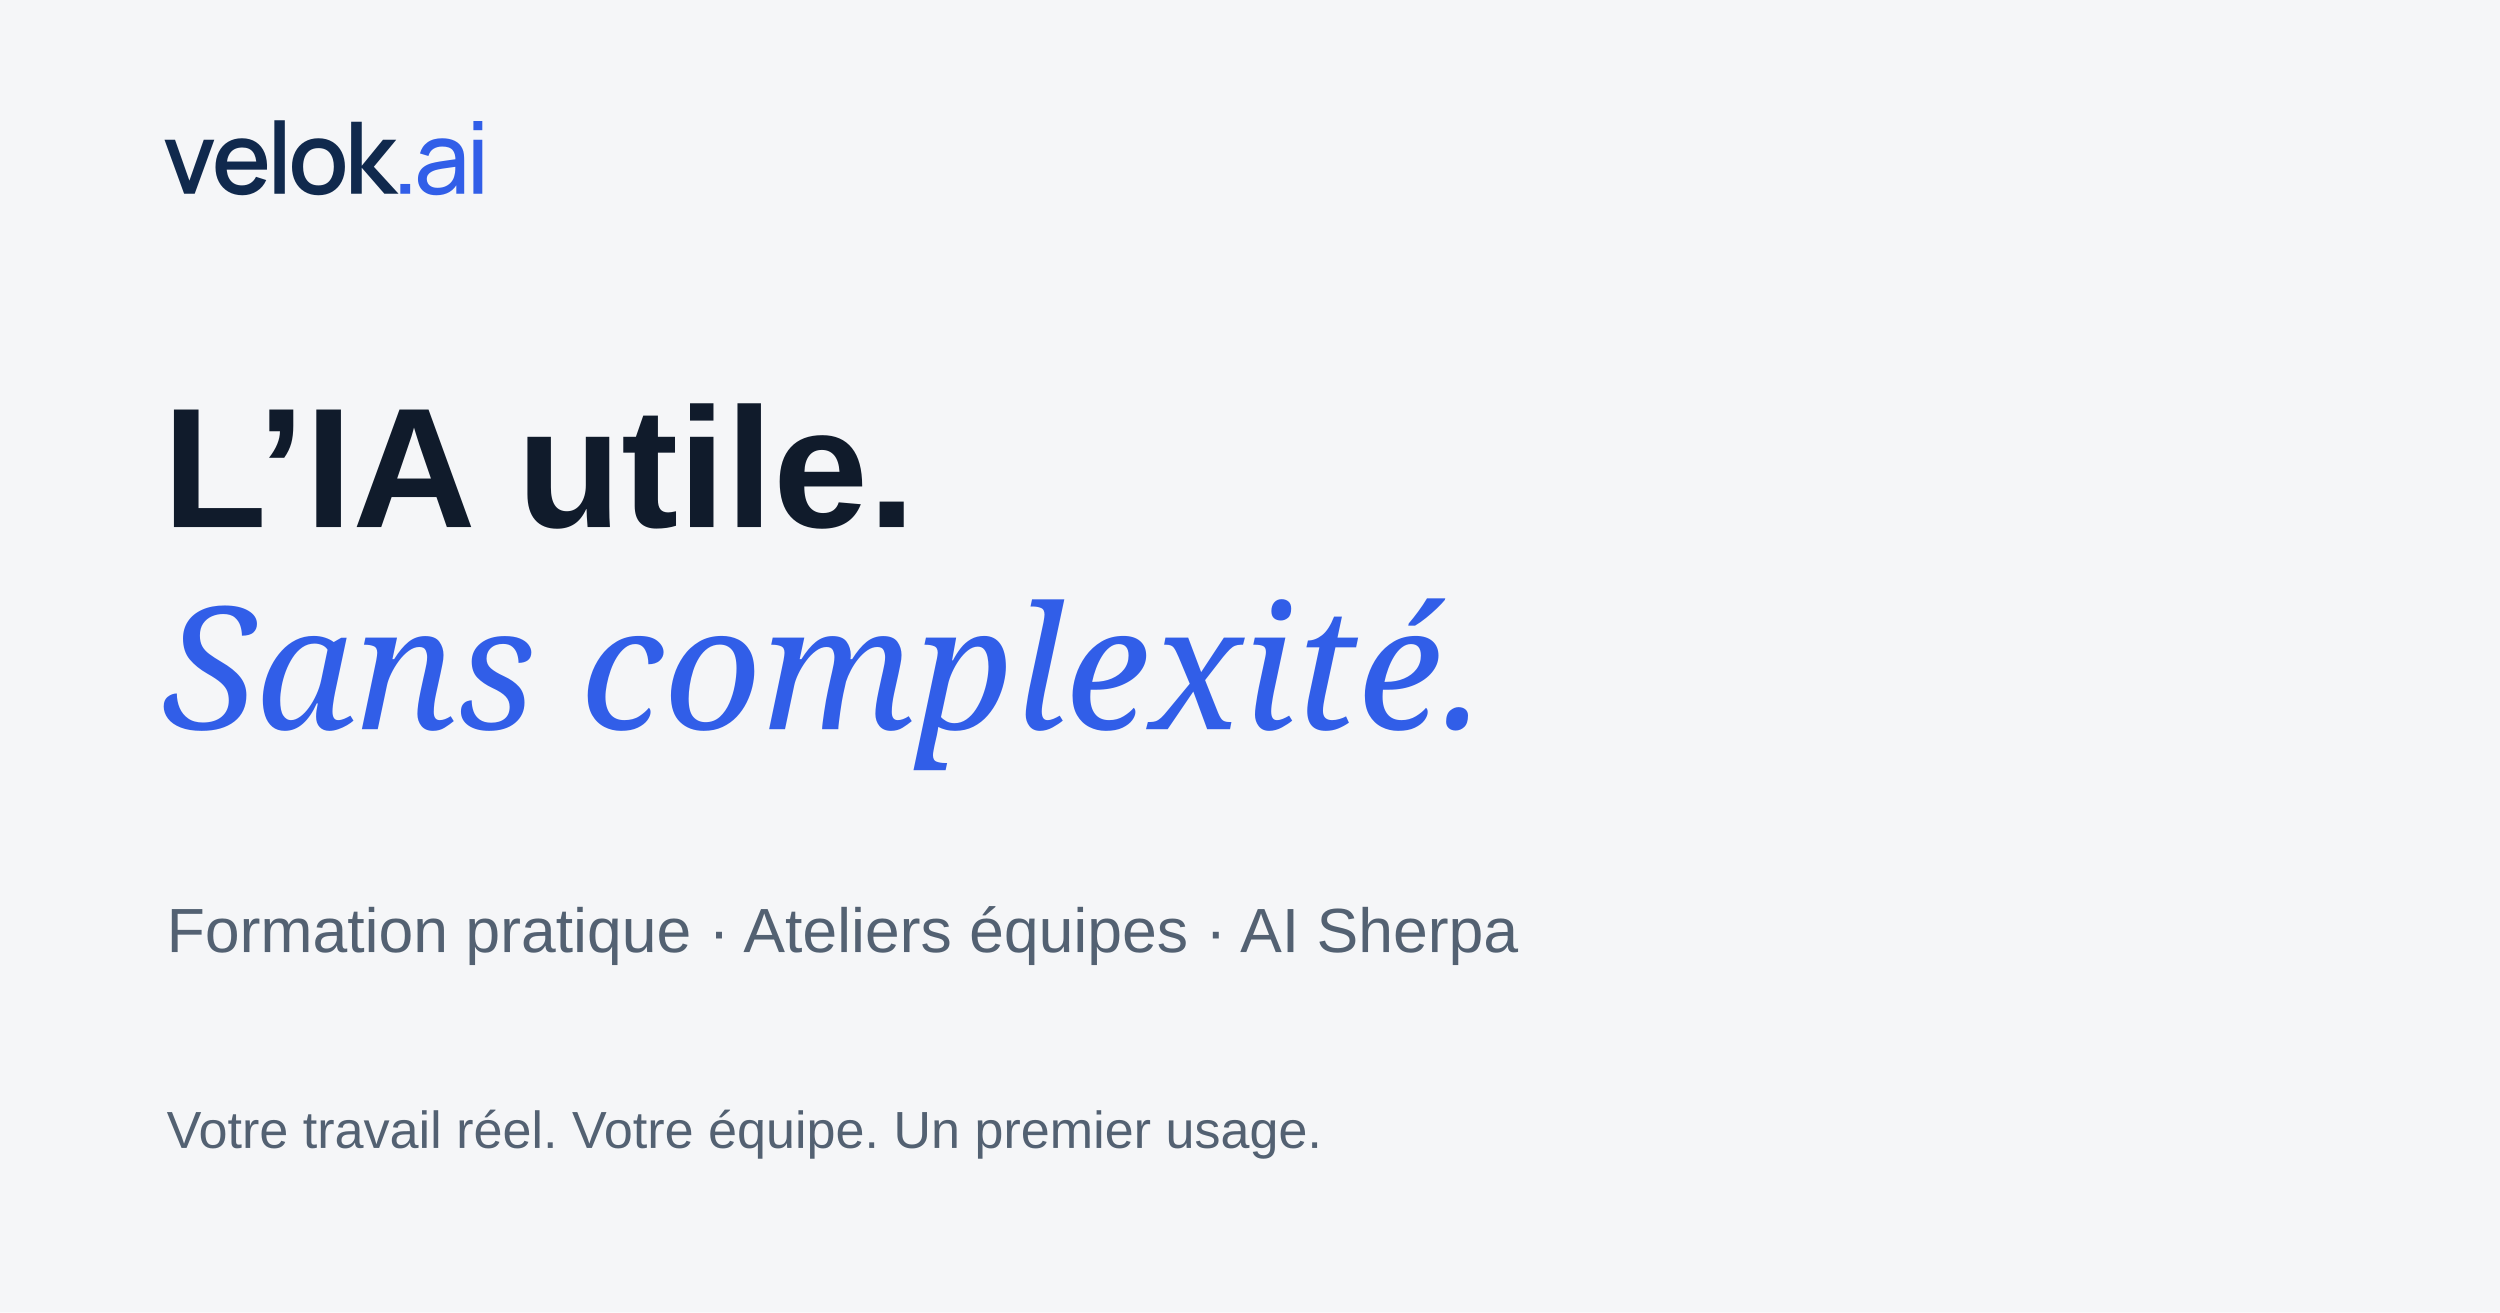
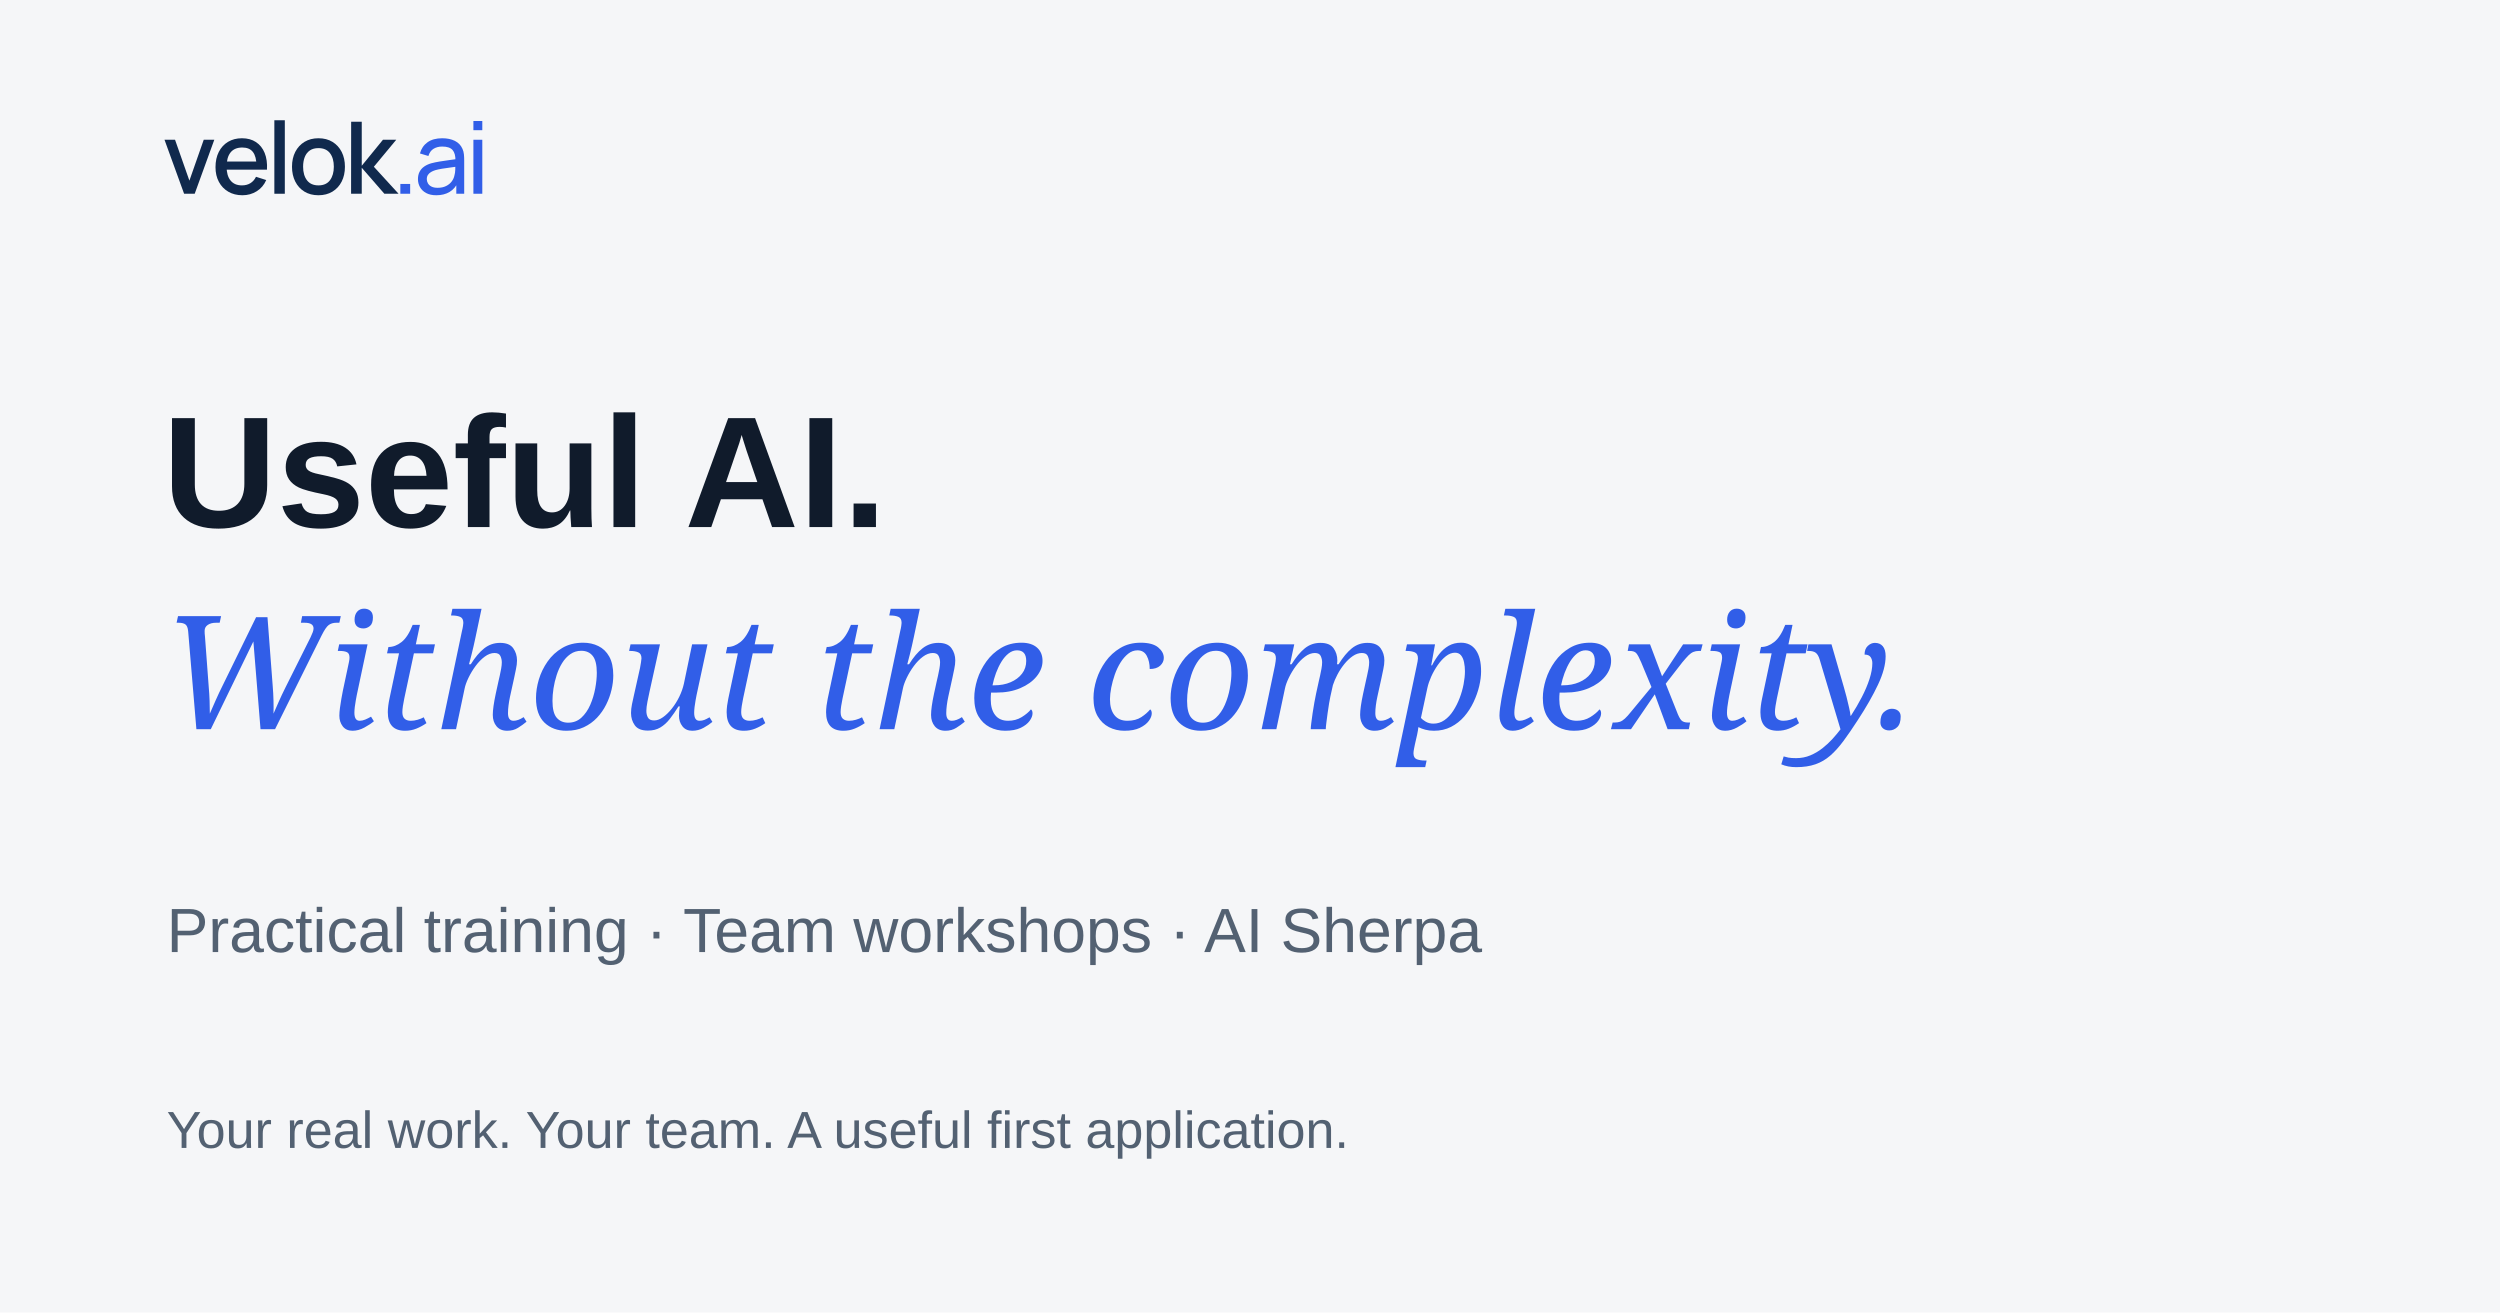
<svg xmlns="http://www.w3.org/2000/svg" width="1200" height="630" viewBox="0 0 1200 630">
  <rect width="1200" height="630" fill="#f5f6f8" />
  <g transform="translate(78 45)">
    <path fill="#10294d" transform="translate(0.000 48) scale(0.024 -0.024)" d="M432 0 40 1080H250.67L538.002 262.004L824.667 1080H1036.004L644.004 0Z" />
    <path fill="#10294d" transform="translate(23.520 48) scale(0.024 -0.024)" d="M619.335 -30Q457.668 -30 336.501 40.667Q215.334 111.333 147.667 237.667Q80 364 80 530.666Q80 707.666 146.5 837.666Q213 967.667 331.834 1038.833Q450.668 1110 608.668 1110Q773.668 1110 889.668 1033.333Q1005.668 956.666 1063.168 815.666Q1120.668 674.666 1109.335 481.332H899.998V557.334Q897.998 744.999 828.499 834.831Q759 924.664 616.668 924.664Q460.002 924.664 381.003 825.831Q302.004 726.999 302.004 540Q302.004 362.335 381.003 264.836Q460.002 167.337 608.668 167.337Q706.667 167.337 778.332 211.67Q849.998 256.002 889.998 339.335L1094.668 274Q1032.002 129.334 904.002 49.667Q776.001 -30 619.335 -30ZM234.003 481.332V644.001H1004.666V481.332Z" />
    <path fill="#10294d" transform="translate(49.848 48) scale(0.024 -0.024)" d="M160 0V1470H369.337V0Z" />
    <path fill="#10294d" transform="translate(60.240 48) scale(0.024 -0.024)" d="M608.668 -30Q446.668 -30 328.001 43.0Q209.334 116 144.667 244.667Q80 373.333 80 540.667Q80 710 146 838.333Q212 966.667 330.834 1038.333Q449.668 1110 608.668 1110Q771.001 1110 890.001 1037.167Q1009.002 964.333 1073.835 836Q1138.669 707.667 1138.669 540.667Q1138.669 371.667 1073.335 243.167Q1008.002 114.667 888.835 42.333Q769.668 -30 608.668 -30ZM608.668 167.337Q764 167.337 840.332 271.503Q916.665 375.668 916.665 540.667Q916.665 710.332 839.499 811.497Q762.333 912.663 608.668 912.663Q503.669 912.663 435.836 865.33Q368.003 817.997 335.004 734.332Q302.004 650.666 302.004 540.667Q302.004 370.668 379.837 269.002Q457.669 167.337 608.668 167.337Z" />
    <path fill="#10294d" transform="translate(87.192 48) scale(0.024 -0.024)" d="M138.667 0 140 1440H352.004V560L776 1080H1042.005L594.008 540L1088.003 0H803.999L352.004 520V0Z" />
    <path fill="#315ee8" transform="translate(110.040 48) scale(0.024 -0.024)" d="M172 0V196H368V0Z" />
    <path fill="#315ee8" transform="translate(120.696 48) scale(0.024 -0.024)" d="M447 -30Q326 -30 244.25 14.25Q162.5 58.5 121.25 131.75Q80 205 80 292Q80 377 112.25 439.25Q144.5 501.5 203.75 543.25Q263 585 345 609Q422 629.5 517.25 645.25Q612.5 661 710.5 673.75Q808.5 686.5 894 699L830 662Q832.5 805.5 772.25 874.75Q712 944 564 944Q466 944 392.25 899.25Q318.5 854.5 289 755L120 806Q158.5 948 270.75 1029.0Q383 1110 566 1110Q712.5 1110 818.0 1057.5Q923.5 1005 970 899Q993 849 999.0 790.5Q1005 732 1005 668V0H847V259L884 235Q823 103.5 713.25 36.75Q603.5 -30 447 -30ZM474 119Q570 119 640.5 153.25Q711 187.5 754.0 244.25Q797 301 810 368Q824.5 418 826.25 479.25Q828 540.5 828 574L890 547Q803 534.5 718.75 523.5Q634.5 512.5 559.5 500.25Q484.5 488 425 471Q380.5 457 342.25 434.75Q304 412.5 280.5 378.0Q257 343.5 257 293Q257 248.5 279.25 208.75Q301.5 169 349.25 144.0Q397 119 474 119Z" />
    <path fill="#315ee8" transform="translate(145.392 48) scale(0.024 -0.024)" d="M160 1271V1455H338V1271ZM160 0V1080H338V0Z" />
  </g>
-   <text x="78" y="253" font-family="Arial,sans-serif" font-size="82" font-weight="700" fill="#101b2b">L’IA utile.</text>
-   <text x="78" y="350" font-family="Georgia,serif" font-size="82" font-style="italic" fill="#315ee8">Sans complexité.</text>
-   <text x="80" y="457" font-family="Arial,sans-serif" font-size="30" fill="#536172">Formation pratique · Ateliers équipes · AI Sherpa</text>
-   <text x="80" y="551" font-family="Arial,sans-serif" font-size="25" fill="#536172">Votre travail réel. Votre équipe. Un premier usage.</text>
+   <text x="78" y="253" font-family="Arial,sans-serif" font-size="76" font-weight="700" fill="#101b2b">Useful AI.</text>
+   <text x="78" y="350" font-family="Georgia,serif" font-size="76" font-style="italic" fill="#315ee8">Without the complexity.</text>
+   <text x="80" y="457" font-family="Arial,sans-serif" font-size="30" fill="#536172">Practical training · Team workshops · AI Sherpa</text>
+   <text x="80" y="551" font-family="Arial,sans-serif" font-size="25" fill="#536172">Your real work. Your team. A useful first application.</text>
</svg>
